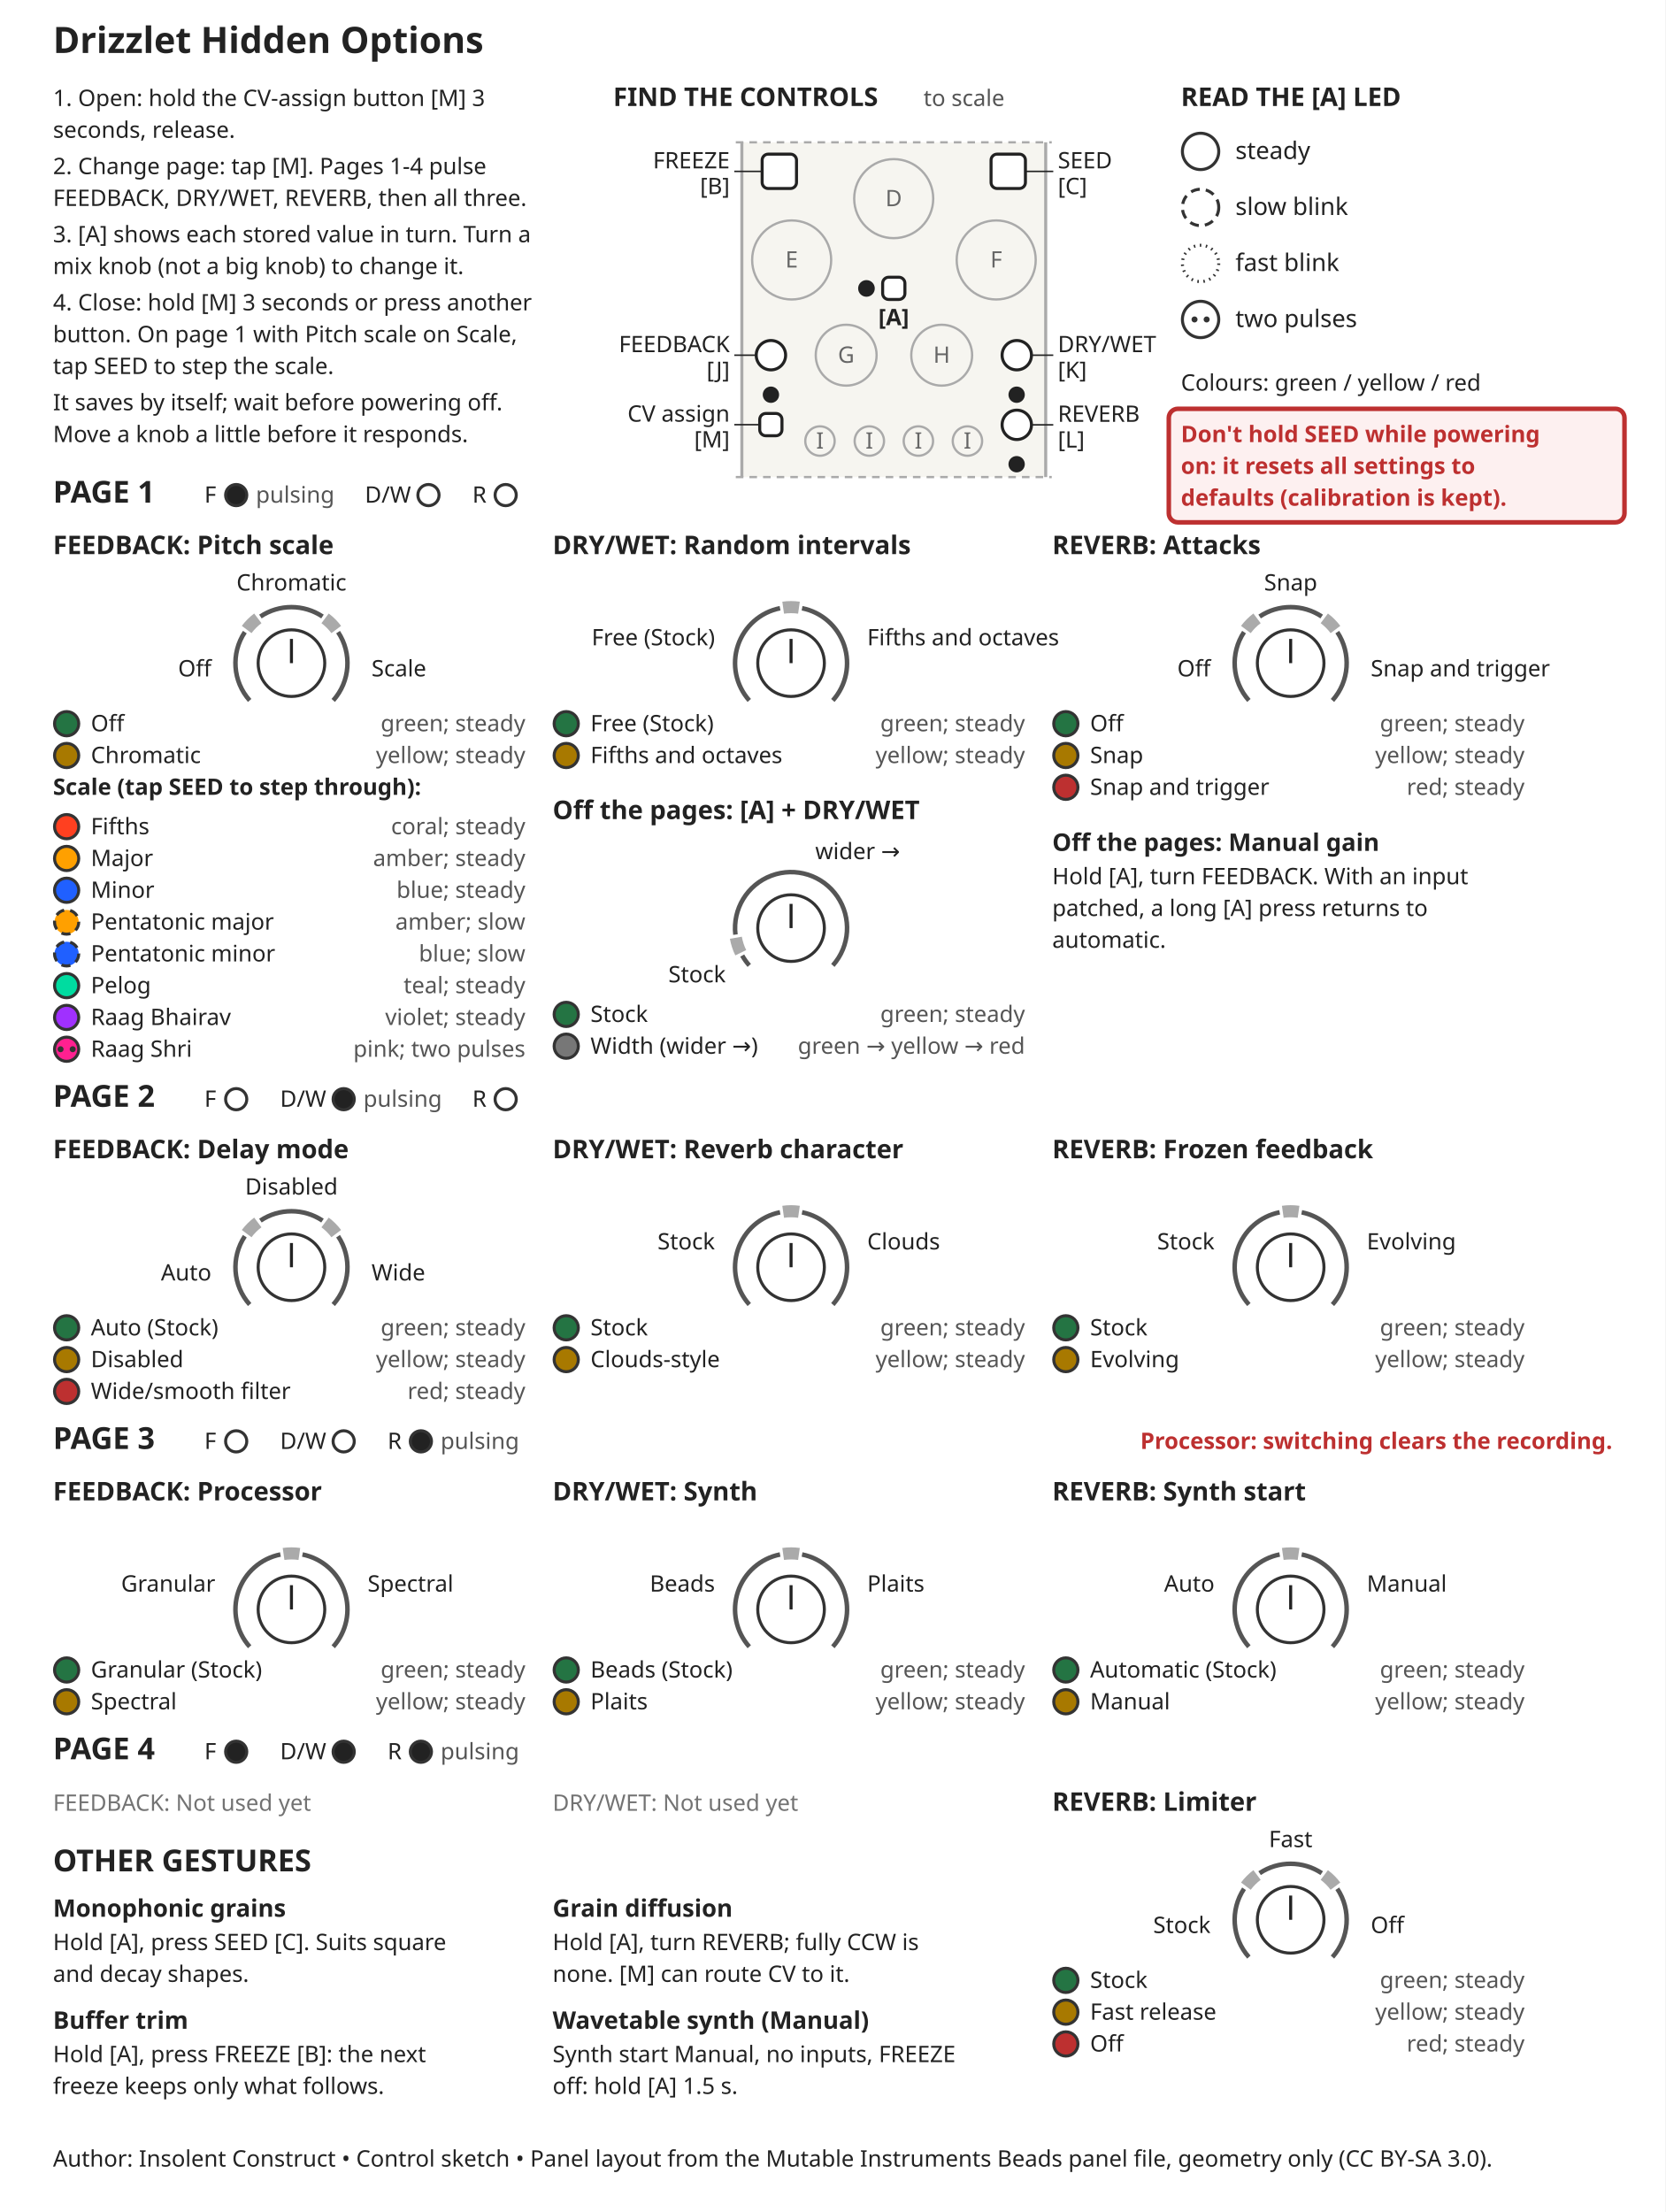
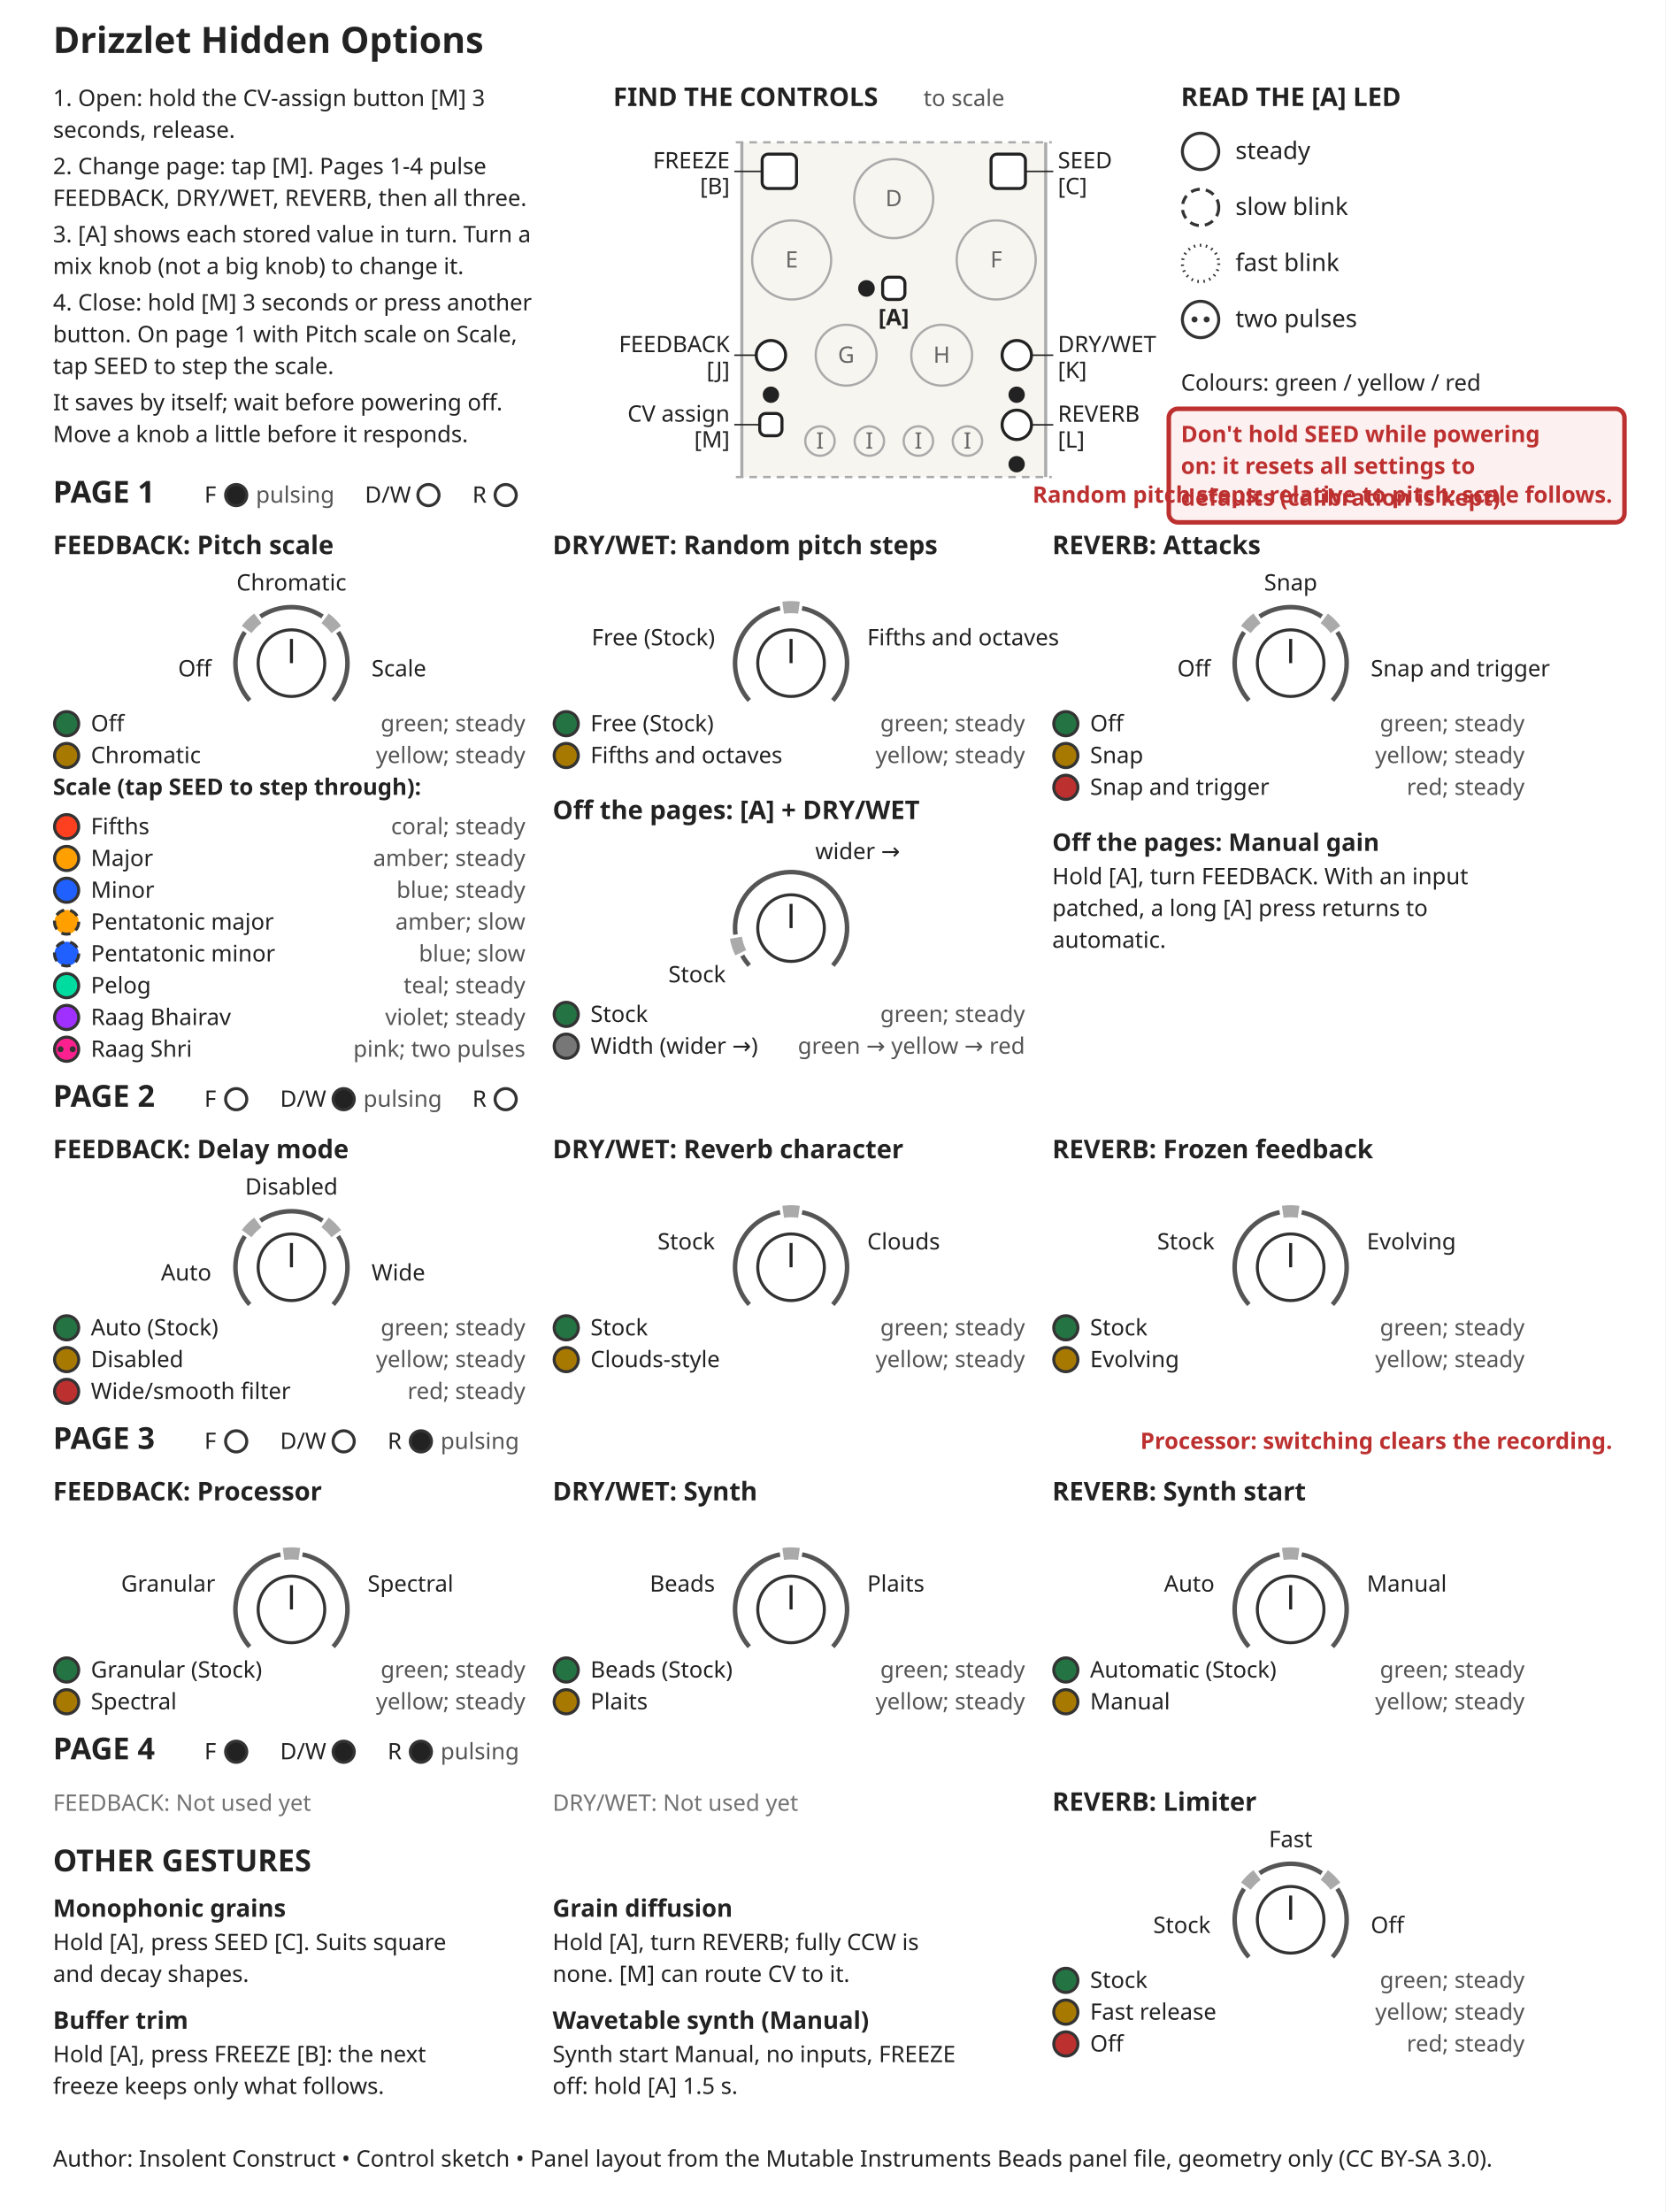
<svg xmlns="http://www.w3.org/2000/svg" width="190mm" height="252.35mm" viewBox="0 0 1100 1461" role="img" aria-labelledby="title desc">
  <rect width="100%" height="100%" fill="white" />
  <g font-family="sans-serif" fill="#222">
    <text x="35" y="35" font-size="24" font-weight="bold" fill="#222" text-anchor="start">Drizzlet Hidden Options</text>
    <text x="35" y="70" font-size="15" font-weight="normal" fill="#222" text-anchor="start">1. Open: hold the CV-assign button [M] 3</text>
    <text x="35" y="91" font-size="15" font-weight="normal" fill="#222" text-anchor="start">seconds, release.</text>
    <text x="35" y="115" font-size="15" font-weight="normal" fill="#222" text-anchor="start">2. Change page: tap [M]. Pages 1-4 pulse</text>
    <text x="35" y="136" font-size="15" font-weight="normal" fill="#222" text-anchor="start">FEEDBACK, DRY/WET, REVERB, then all three.</text>
    <text x="35" y="160" font-size="15" font-weight="normal" fill="#222" text-anchor="start">3. [A] shows each stored value in turn. Turn a</text>
    <text x="35" y="181" font-size="15" font-weight="normal" fill="#222" text-anchor="start">mix knob (not a big knob) to change it.</text>
    <text x="35" y="205" font-size="15" font-weight="normal" fill="#222" text-anchor="start">4. Close: hold [M] 3 seconds or press another</text>
    <text x="35" y="226" font-size="15" font-weight="normal" fill="#222" text-anchor="start">button. On page 1 with Pitch scale on Scale,</text>
    <text x="35" y="247" font-size="15" font-weight="normal" fill="#222" text-anchor="start">tap SEED to step the scale.</text>
    <text x="35" y="271" font-size="15" font-weight="normal" fill="#222" text-anchor="start">It saves by itself; wait before powering off.</text>
    <text x="35" y="292" font-size="15" font-weight="normal" fill="#222" text-anchor="start">Move a knob a little before it responds.</text>
    <text x="405" y="70" font-size="17" font-weight="bold" fill="#222" text-anchor="start">FIND THE CONTROLS</text>
    <text x="610" y="70" font-size="15" font-weight="normal" fill="#555" text-anchor="start">to scale</text>
    <rect x="490.0" y="94.0" width="200.7" height="221.1" fill="#f6f5f0" />
    <line x1="486.0" y1="94.0" x2="694.7" y2="94.0" stroke="#aaa" stroke-width="1.5" stroke-dasharray="5 4" />
    <line x1="486.0" y1="315.1" x2="694.7" y2="315.1" stroke="#aaa" stroke-width="1.5" stroke-dasharray="5 4" />
    <line x1="490.0" y1="94.0" x2="490.0" y2="315.1" stroke="#aaa" stroke-width="2" />
    <line x1="690.7" y1="94.0" x2="690.7" y2="315.1" stroke="#aaa" stroke-width="2" />
    <circle cx="541.6" cy="291.3" r="9.7" fill="none" stroke="#aaa" stroke-width="1.5" />
    <text x="541.6" y="296.3" font-size="15" font-weight="normal" fill="#666" text-anchor="middle">I</text>
    <circle cx="574.2" cy="291.3" r="9.7" fill="none" stroke="#aaa" stroke-width="1.5" />
    <text x="574.2" y="296.3" font-size="15" font-weight="normal" fill="#666" text-anchor="middle">I</text>
    <circle cx="606.6" cy="291.3" r="9.7" fill="none" stroke="#aaa" stroke-width="1.5" />
    <text x="606.6" y="296.3" font-size="15" font-weight="normal" fill="#666" text-anchor="middle">I</text>
    <circle cx="639.0" cy="291.3" r="9.7" fill="none" stroke="#aaa" stroke-width="1.5" />
    <text x="639.0" y="296.3" font-size="15" font-weight="normal" fill="#666" text-anchor="middle">I</text>
    <circle cx="558.9" cy="234.6" r="20.1" fill="none" stroke="#aaa" stroke-width="1.5" />
    <text x="558.9" y="239.6" font-size="15" font-weight="normal" fill="#666" text-anchor="middle">G</text>
    <circle cx="522.9" cy="171.7" r="26.1" fill="none" stroke="#aaa" stroke-width="1.5" />
    <text x="522.9" y="176.7" font-size="15" font-weight="normal" fill="#666" text-anchor="middle">E</text>
    <circle cx="658.0" cy="171.7" r="26.1" fill="none" stroke="#aaa" stroke-width="1.5" />
    <text x="658.0" y="176.7" font-size="15" font-weight="normal" fill="#666" text-anchor="middle">F</text>
    <rect x="583.0" y="183.1" width="14.7" height="14.7" rx="4" fill="white" stroke="#222" stroke-width="2" />
    <circle cx="572.3" cy="190.5" r="4.5" fill="#222" stroke="#222" stroke-width="2" />
    <rect x="501.8" y="273.1" width="14.7" height="14.7" rx="4" fill="white" stroke="#222" stroke-width="2" />
    <circle cx="622.0" cy="234.6" r="20.1" fill="none" stroke="#aaa" stroke-width="1.5" />
    <text x="622.0" y="239.6" font-size="15" font-weight="normal" fill="#666" text-anchor="middle">H</text>
    <circle cx="509.2" cy="234.6" r="9.7" fill="white" stroke="#222" stroke-width="2" />
    <circle cx="671.6" cy="234.6" r="9.7" fill="white" stroke="#222" stroke-width="2" />
    <circle cx="671.6" cy="280.6" r="9.7" fill="white" stroke="#222" stroke-width="2" />
    <circle cx="590.3" cy="131.2" r="26.1" fill="none" stroke="#aaa" stroke-width="1.5" />
    <text x="590.3" y="136.2" font-size="15" font-weight="normal" fill="#666" text-anchor="middle">D</text>
    <rect x="503.4" y="101.8" width="22.7" height="22.7" rx="4" fill="white" stroke="#222" stroke-width="2" />
    <rect x="654.6" y="101.8" width="22.7" height="22.7" rx="4" fill="white" stroke="#222" stroke-width="2" />
    <circle cx="509.2" cy="260.7" r="4.4" fill="#222" stroke="#222" stroke-width="2" />
    <circle cx="671.5" cy="260.7" r="4.4" fill="#222" stroke="#222" stroke-width="2" />
    <circle cx="671.5" cy="306.6" r="4.4" fill="#222" stroke="#222" stroke-width="2" />
    <text x="482.0" y="111.2" font-size="15" font-weight="normal" fill="#222" text-anchor="end">FREEZE</text>
    <text x="482.0" y="128.2" font-size="15" font-weight="normal" fill="#222" text-anchor="end">[B]</text>
    <line x1="485.0" y1="113.2" x2="503.4" y2="113.2" stroke="#222" stroke-width="1" />
    <text x="698.7" y="111.2" font-size="15" font-weight="normal" fill="#222" text-anchor="start">SEED</text>
    <text x="698.7" y="128.2" font-size="15" font-weight="normal" fill="#222" text-anchor="start">[C]</text>
    <line x1="695.7" y1="113.2" x2="677.3" y2="113.2" stroke="#222" stroke-width="1" />
    <text x="590.3" y="214.8" font-size="15" font-weight="bold" fill="#222" text-anchor="middle">[A]</text>
    <text x="482.0" y="232.6" font-size="15" font-weight="normal" fill="#222" text-anchor="end">FEEDBACK</text>
    <text x="482.0" y="249.6" font-size="15" font-weight="normal" fill="#222" text-anchor="end">[J]</text>
    <line x1="485.0" y1="234.6" x2="499.6" y2="234.6" stroke="#222" stroke-width="1" />
    <text x="482.0" y="278.5" font-size="15" font-weight="normal" fill="#222" text-anchor="end">CV assign</text>
    <text x="482.0" y="295.5" font-size="15" font-weight="normal" fill="#222" text-anchor="end">[M]</text>
    <line x1="485.0" y1="280.5" x2="501.8" y2="280.5" stroke="#222" stroke-width="1" />
    <text x="698.7" y="232.6" font-size="15" font-weight="normal" fill="#222" text-anchor="start">DRY/WET</text>
    <text x="698.7" y="249.6" font-size="15" font-weight="normal" fill="#222" text-anchor="start">[K]</text>
    <line x1="695.7" y1="234.6" x2="681.2" y2="234.6" stroke="#222" stroke-width="1" />
    <text x="698.7" y="278.6" font-size="15" font-weight="normal" fill="#222" text-anchor="start">REVERB</text>
    <text x="698.7" y="295.6" font-size="15" font-weight="normal" fill="#222" text-anchor="start">[L]</text>
    <line x1="695.7" y1="280.6" x2="681.2" y2="280.6" stroke="#222" stroke-width="1" />
    <text x="780" y="70" font-size="17" font-weight="bold" fill="#222" text-anchor="start">READ THE [A] LED</text>
    <circle cx="793" cy="100" r="12" fill="white" stroke="#333" stroke-width="2" />
    <text x="816" y="105" font-size="16" font-weight="normal" fill="#222" text-anchor="start">steady</text>
    <circle cx="793" cy="137" r="12" fill="white" stroke="#333" stroke-width="2" stroke-dasharray="6 4" />
    <text x="816" y="142" font-size="16" font-weight="normal" fill="#222" text-anchor="start">slow blink</text>
    <circle cx="793" cy="174" r="12" fill="white" stroke="#333" stroke-width="2" stroke-dasharray="1 3" />
    <text x="816" y="179" font-size="16" font-weight="normal" fill="#222" text-anchor="start">fast blink</text>
    <circle cx="793" cy="211" r="12" fill="white" stroke="#333" stroke-width="2" />
    <circle cx="789" cy="211" r="1" fill="#222" stroke="#333" stroke-width="2" />
    <circle cx="797" cy="211" r="1" fill="#222" stroke="#333" stroke-width="2" />
    <text x="816" y="216" font-size="16" font-weight="normal" fill="#222" text-anchor="start">two pulses</text>
    <text x="780" y="258" font-size="15" font-weight="normal" fill="#222" text-anchor="start">Colours: green / yellow / red</text>
    <rect x="772" y="270" width="301" height="75" rx="6" fill="#fdf0f0" stroke="#bd3030" stroke-width="3" />
    <text x="780" y="292" font-size="15" font-weight="bold" fill="#bd3030" text-anchor="start">Don't hold SEED while powering</text>
    <text x="780" y="313" font-size="15" font-weight="bold" fill="#bd3030" text-anchor="start">on: it resets all settings to</text>
    <text x="780" y="334" font-size="15" font-weight="bold" fill="#bd3030" text-anchor="start">defaults (calibration is kept).</text>
    <text x="35" y="332" font-size="20" font-weight="bold" fill="#222" text-anchor="start">PAGE 1</text>
    <text x="135" y="332" font-size="15" font-weight="normal" fill="#222" text-anchor="start">F</text>
    <circle cx="156" cy="327" r="7" fill="#222" stroke="#333" stroke-width="2" />
    <text x="169" y="332" font-size="15" font-weight="normal" fill="#555" text-anchor="start">pulsing</text>
    <text x="241" y="332" font-size="15" font-weight="normal" fill="#222" text-anchor="start">D/W</text>
    <circle cx="283" cy="327" r="7" fill="white" stroke="#333" stroke-width="2" />
    <text x="312" y="332" font-size="15" font-weight="normal" fill="#222" text-anchor="start">R</text>
    <circle cx="334" cy="327" r="7" fill="white" stroke="#333" stroke-width="2" />
+     <text x="1065" y="332" font-size="15" font-weight="bold" fill="#bd3030" text-anchor="end">Random pitch steps: relative to pitch; scale follows.</text>
    <text x="35" y="366" font-size="17" font-weight="bold" fill="#222" text-anchor="start">FEEDBACK: Pitch scale</text>
    <circle cx="192.5" cy="438" r="22" fill="white" stroke="#333" stroke-width="2" />
    <path d="M 192.5 438 v -16" stroke="#222" stroke-width="2" />
    <path d="M 164.900 462.642 A 37 37 0 0 1 161.703 417.492" fill="none" stroke="#555" stroke-width="3" />
    <text x="139.63" y="446.74" font-size="15" font-weight="normal" fill="#222" text-anchor="end">Off</text>
    <path d="M 171.992 407.203 A 37 37 0 0 1 213.008 407.203" fill="none" stroke="#555" stroke-width="3" />
    <text x="192.5" y="390.0" font-size="15" font-weight="normal" fill="#222" text-anchor="middle">Chromatic</text>
    <path d="M 223.297 417.492 A 37 37 0 0 1 220.100 462.642" fill="none" stroke="#555" stroke-width="3" />
    <text x="245.37" y="446.74" font-size="15" font-weight="normal" fill="#222" text-anchor="start">Scale</text>
    <path d="M 162.912 415.784 A 37 37 0 0 1 170.284 408.412" fill="none" stroke="#aaa" stroke-width="8" />
    <path d="M 214.716 408.412 A 37 37 0 0 1 222.088 415.784" fill="none" stroke="#aaa" stroke-width="8" />
    <circle cx="44" cy="478" r="8" fill="#247443" stroke="#333" stroke-width="2" />
    <text x="60" y="483" font-size="15" font-weight="normal" fill="#222" text-anchor="start">Off</text>
    <text x="347" y="483" font-size="15" font-weight="normal" fill="#555" text-anchor="end">green; steady</text>
    <circle cx="44" cy="499" r="8" fill="#a87900" stroke="#333" stroke-width="2" />
    <text x="60" y="504" font-size="15" font-weight="normal" fill="#222" text-anchor="start">Chromatic</text>
    <text x="347" y="504" font-size="15" font-weight="normal" fill="#555" text-anchor="end">yellow; steady</text>
    <text x="35" y="525" font-size="15" font-weight="bold" fill="#222" text-anchor="start">Scale (tap SEED to step through):</text>
    <circle cx="44" cy="546" r="8" fill="#ff4020" stroke="#333" stroke-width="2" />
    <text x="60" y="551" font-size="15" font-weight="normal" fill="#222" text-anchor="start">Fifths</text>
    <text x="347" y="551" font-size="15" font-weight="normal" fill="#555" text-anchor="end">coral; steady</text>
    <circle cx="44" cy="567" r="8" fill="#ffa000" stroke="#333" stroke-width="2" />
    <text x="60" y="572" font-size="15" font-weight="normal" fill="#222" text-anchor="start">Major</text>
    <text x="347" y="572" font-size="15" font-weight="normal" fill="#555" text-anchor="end">amber; steady</text>
    <circle cx="44" cy="588" r="8" fill="#2060ff" stroke="#333" stroke-width="2" />
    <text x="60" y="593" font-size="15" font-weight="normal" fill="#222" text-anchor="start">Minor</text>
    <text x="347" y="593" font-size="15" font-weight="normal" fill="#555" text-anchor="end">blue; steady</text>
    <circle cx="44" cy="609" r="8" fill="#ffa000" stroke="#333" stroke-width="2" stroke-dasharray="6 4" />
    <text x="60" y="614" font-size="15" font-weight="normal" fill="#222" text-anchor="start">Pentatonic major</text>
    <text x="347" y="614" font-size="15" font-weight="normal" fill="#555" text-anchor="end">amber; slow</text>
    <circle cx="44" cy="630" r="8" fill="#2060ff" stroke="#333" stroke-width="2" stroke-dasharray="6 4" />
    <text x="60" y="635" font-size="15" font-weight="normal" fill="#222" text-anchor="start">Pentatonic minor</text>
    <text x="347" y="635" font-size="15" font-weight="normal" fill="#555" text-anchor="end">blue; slow</text>
    <circle cx="44" cy="651" r="8" fill="#00dca0" stroke="#333" stroke-width="2" />
    <text x="60" y="656" font-size="15" font-weight="normal" fill="#222" text-anchor="start">Pelog</text>
    <text x="347" y="656" font-size="15" font-weight="normal" fill="#555" text-anchor="end">teal; steady</text>
    <circle cx="44" cy="672" r="8" fill="#a030ff" stroke="#333" stroke-width="2" />
    <text x="60" y="677" font-size="15" font-weight="normal" fill="#222" text-anchor="start">Raag Bhairav</text>
    <text x="347" y="677" font-size="15" font-weight="normal" fill="#555" text-anchor="end">violet; steady</text>
    <circle cx="44" cy="693" r="8" fill="#ff2090" stroke="#333" stroke-width="2" />
    <circle cx="40" cy="693" r="1" fill="#222" stroke="#333" stroke-width="2" />
    <circle cx="48" cy="693" r="1" fill="#222" stroke="#333" stroke-width="2" />
    <text x="60" y="698" font-size="15" font-weight="normal" fill="#222" text-anchor="start">Raag Shri</text>
    <text x="347" y="698" font-size="15" font-weight="normal" fill="#555" text-anchor="end">pink; two pulses</text>
-     <text x="365" y="366" font-size="17" font-weight="bold" fill="#222" text-anchor="start">DRY/WET: Random intervals</text>
+     <text x="365" y="366" font-size="17" font-weight="bold" fill="#222" text-anchor="start">DRY/WET: Random pitch steps</text>
    <circle cx="522.5" cy="438" r="22" fill="white" stroke="#333" stroke-width="2" />
    <path d="M 522.5 438 v -16" stroke="#222" stroke-width="2" />
    <path d="M 494.900 462.642 A 37 37 0 0 1 515.225 401.722" fill="none" stroke="#555" stroke-width="3" />
    <text x="472.22" y="426.23" font-size="15" font-weight="normal" fill="#222" text-anchor="end">Free (Stock)</text>
    <path d="M 529.775 401.722 A 37 37 0 0 1 550.100 462.642" fill="none" stroke="#555" stroke-width="3" />
    <text x="572.78" y="426.23" font-size="15" font-weight="normal" fill="#222" text-anchor="start">Fifths and octaves</text>
    <path d="M 517.287 401.369 A 37 37 0 0 1 527.713 401.369" fill="none" stroke="#aaa" stroke-width="8" />
    <circle cx="374" cy="478" r="8" fill="#247443" stroke="#333" stroke-width="2" />
    <text x="390" y="483" font-size="15" font-weight="normal" fill="#222" text-anchor="start">Free (Stock)</text>
    <text x="677" y="483" font-size="15" font-weight="normal" fill="#555" text-anchor="end">green; steady</text>
    <circle cx="374" cy="499" r="8" fill="#a87900" stroke="#333" stroke-width="2" />
    <text x="390" y="504" font-size="15" font-weight="normal" fill="#222" text-anchor="start">Fifths and octaves</text>
    <text x="677" y="504" font-size="15" font-weight="normal" fill="#555" text-anchor="end">yellow; steady</text>
    <text x="695" y="366" font-size="17" font-weight="bold" fill="#222" text-anchor="start">REVERB: Attacks</text>
    <circle cx="852.5" cy="438" r="22" fill="white" stroke="#333" stroke-width="2" />
    <path d="M 852.5 438 v -16" stroke="#222" stroke-width="2" />
    <path d="M 824.900 462.642 A 37 37 0 0 1 821.703 417.492" fill="none" stroke="#555" stroke-width="3" />
    <text x="799.63" y="446.74" font-size="15" font-weight="normal" fill="#222" text-anchor="end">Off</text>
    <path d="M 831.992 407.203 A 37 37 0 0 1 873.008 407.203" fill="none" stroke="#555" stroke-width="3" />
    <text x="852.5" y="390.0" font-size="15" font-weight="normal" fill="#222" text-anchor="middle">Snap</text>
    <path d="M 883.297 417.492 A 37 37 0 0 1 880.100 462.642" fill="none" stroke="#555" stroke-width="3" />
    <text x="905.37" y="446.74" font-size="15" font-weight="normal" fill="#222" text-anchor="start">Snap and trigger</text>
    <path d="M 822.912 415.784 A 37 37 0 0 1 830.284 408.412" fill="none" stroke="#aaa" stroke-width="8" />
    <path d="M 874.716 408.412 A 37 37 0 0 1 882.088 415.784" fill="none" stroke="#aaa" stroke-width="8" />
    <circle cx="704" cy="478" r="8" fill="#247443" stroke="#333" stroke-width="2" />
    <text x="720" y="483" font-size="15" font-weight="normal" fill="#222" text-anchor="start">Off</text>
    <text x="1007" y="483" font-size="15" font-weight="normal" fill="#555" text-anchor="end">green; steady</text>
    <circle cx="704" cy="499" r="8" fill="#a87900" stroke="#333" stroke-width="2" />
    <text x="720" y="504" font-size="15" font-weight="normal" fill="#222" text-anchor="start">Snap</text>
    <text x="1007" y="504" font-size="15" font-weight="normal" fill="#555" text-anchor="end">yellow; steady</text>
    <circle cx="704" cy="520" r="8" fill="#bd3030" stroke="#333" stroke-width="2" />
    <text x="720" y="525" font-size="15" font-weight="normal" fill="#222" text-anchor="start">Snap and trigger</text>
    <text x="1007" y="525" font-size="15" font-weight="normal" fill="#555" text-anchor="end">red; steady</text>
    <text x="365" y="541" font-size="17" font-weight="bold" fill="#222" text-anchor="start">Off the pages: [A] + DRY/WET</text>
    <circle cx="522.5" cy="613" r="22" fill="white" stroke="#333" stroke-width="2" />
    <path d="M 522.5 613 v -16" stroke="#222" stroke-width="2" />
    <path d="M 494.900 637.642 A 37 37 0 0 1 490.246 631.130" fill="none" stroke="#555" stroke-width="3" />
    <text x="479.38" y="648.81" font-size="15" font-weight="normal" fill="#222" text-anchor="end">Stock</text>
    <path d="M 485.750 617.291 A 37 37 0 1 1 550.100 637.642" fill="none" stroke="#555" stroke-width="3" />
    <text x="538.48" y="567.47" font-size="15" font-weight="normal" fill="#222" text-anchor="start">wider →</text>
    <path d="M 489.273 629.278 A 37 37 0 0 1 486.051 619.361" fill="none" stroke="#aaa" stroke-width="8" />
    <circle cx="374" cy="670" r="8" fill="#247443" stroke="#333" stroke-width="2" />
    <text x="390" y="675" font-size="15" font-weight="normal" fill="#222" text-anchor="start">Stock</text>
    <text x="677" y="675" font-size="15" font-weight="normal" fill="#555" text-anchor="end">green; steady</text>
    <circle cx="374" cy="691" r="8" fill="#777" stroke="#333" stroke-width="2" />
    <text x="390" y="696" font-size="15" font-weight="normal" fill="#222" text-anchor="start">Width (wider →)</text>
    <text x="677" y="696" font-size="15" font-weight="normal" fill="#555" text-anchor="end">green → yellow → red</text>
    <text x="695" y="562" font-size="16" font-weight="bold" fill="#222" text-anchor="start">Off the pages: Manual gain</text>
    <text x="695" y="584" font-size="15" font-weight="normal" fill="#222" text-anchor="start">Hold [A], turn FEEDBACK. With an input</text>
    <text x="695" y="605" font-size="15" font-weight="normal" fill="#222" text-anchor="start">patched, a long [A] press returns to</text>
    <text x="695" y="626" font-size="15" font-weight="normal" fill="#222" text-anchor="start">automatic.</text>
    <text x="35" y="731" font-size="20" font-weight="bold" fill="#222" text-anchor="start">PAGE 2</text>
    <text x="135" y="731" font-size="15" font-weight="normal" fill="#222" text-anchor="start">F</text>
    <circle cx="156" cy="726" r="7" fill="white" stroke="#333" stroke-width="2" />
    <text x="185" y="731" font-size="15" font-weight="normal" fill="#222" text-anchor="start">D/W</text>
    <circle cx="227" cy="726" r="7" fill="#222" stroke="#333" stroke-width="2" />
    <text x="240" y="731" font-size="15" font-weight="normal" fill="#555" text-anchor="start">pulsing</text>
    <text x="312" y="731" font-size="15" font-weight="normal" fill="#222" text-anchor="start">R</text>
    <circle cx="334" cy="726" r="7" fill="white" stroke="#333" stroke-width="2" />
    <text x="35" y="765" font-size="17" font-weight="bold" fill="#222" text-anchor="start">FEEDBACK: Delay mode</text>
    <circle cx="192.5" cy="837" r="22" fill="white" stroke="#333" stroke-width="2" />
    <path d="M 192.5 837 v -16" stroke="#222" stroke-width="2" />
    <path d="M 164.900 861.642 A 37 37 0 0 1 161.703 816.492" fill="none" stroke="#555" stroke-width="3" />
    <text x="139.63" y="845.74" font-size="15" font-weight="normal" fill="#222" text-anchor="end">Auto</text>
    <path d="M 171.992 806.203 A 37 37 0 0 1 213.008 806.203" fill="none" stroke="#555" stroke-width="3" />
    <text x="192.5" y="789.0" font-size="15" font-weight="normal" fill="#222" text-anchor="middle">Disabled</text>
    <path d="M 223.297 816.492 A 37 37 0 0 1 220.100 861.642" fill="none" stroke="#555" stroke-width="3" />
    <text x="245.37" y="845.74" font-size="15" font-weight="normal" fill="#222" text-anchor="start">Wide</text>
    <path d="M 162.912 814.784 A 37 37 0 0 1 170.284 807.412" fill="none" stroke="#aaa" stroke-width="8" />
    <path d="M 214.716 807.412 A 37 37 0 0 1 222.088 814.784" fill="none" stroke="#aaa" stroke-width="8" />
    <circle cx="44" cy="877" r="8" fill="#247443" stroke="#333" stroke-width="2" />
    <text x="60" y="882" font-size="15" font-weight="normal" fill="#222" text-anchor="start">Auto (Stock)</text>
    <text x="347" y="882" font-size="15" font-weight="normal" fill="#555" text-anchor="end">green; steady</text>
    <circle cx="44" cy="898" r="8" fill="#a87900" stroke="#333" stroke-width="2" />
    <text x="60" y="903" font-size="15" font-weight="normal" fill="#222" text-anchor="start">Disabled</text>
    <text x="347" y="903" font-size="15" font-weight="normal" fill="#555" text-anchor="end">yellow; steady</text>
    <circle cx="44" cy="919" r="8" fill="#bd3030" stroke="#333" stroke-width="2" />
    <text x="60" y="924" font-size="15" font-weight="normal" fill="#222" text-anchor="start">Wide/smooth filter</text>
    <text x="347" y="924" font-size="15" font-weight="normal" fill="#555" text-anchor="end">red; steady</text>
    <text x="365" y="765" font-size="17" font-weight="bold" fill="#222" text-anchor="start">DRY/WET: Reverb character</text>
    <circle cx="522.5" cy="837" r="22" fill="white" stroke="#333" stroke-width="2" />
    <path d="M 522.5 837 v -16" stroke="#222" stroke-width="2" />
    <path d="M 494.900 861.642 A 37 37 0 0 1 515.225 800.722" fill="none" stroke="#555" stroke-width="3" />
    <text x="472.22" y="825.23" font-size="15" font-weight="normal" fill="#222" text-anchor="end">Stock</text>
    <path d="M 529.775 800.722 A 37 37 0 0 1 550.100 861.642" fill="none" stroke="#555" stroke-width="3" />
    <text x="572.78" y="825.23" font-size="15" font-weight="normal" fill="#222" text-anchor="start">Clouds</text>
    <path d="M 517.287 800.369 A 37 37 0 0 1 527.713 800.369" fill="none" stroke="#aaa" stroke-width="8" />
    <circle cx="374" cy="877" r="8" fill="#247443" stroke="#333" stroke-width="2" />
    <text x="390" y="882" font-size="15" font-weight="normal" fill="#222" text-anchor="start">Stock</text>
    <text x="677" y="882" font-size="15" font-weight="normal" fill="#555" text-anchor="end">green; steady</text>
    <circle cx="374" cy="898" r="8" fill="#a87900" stroke="#333" stroke-width="2" />
    <text x="390" y="903" font-size="15" font-weight="normal" fill="#222" text-anchor="start">Clouds-style</text>
    <text x="677" y="903" font-size="15" font-weight="normal" fill="#555" text-anchor="end">yellow; steady</text>
    <text x="695" y="765" font-size="17" font-weight="bold" fill="#222" text-anchor="start">REVERB: Frozen feedback</text>
    <circle cx="852.5" cy="837" r="22" fill="white" stroke="#333" stroke-width="2" />
    <path d="M 852.5 837 v -16" stroke="#222" stroke-width="2" />
    <path d="M 824.900 861.642 A 37 37 0 0 1 845.225 800.722" fill="none" stroke="#555" stroke-width="3" />
    <text x="802.22" y="825.23" font-size="15" font-weight="normal" fill="#222" text-anchor="end">Stock</text>
    <path d="M 859.775 800.722 A 37 37 0 0 1 880.100 861.642" fill="none" stroke="#555" stroke-width="3" />
    <text x="902.78" y="825.23" font-size="15" font-weight="normal" fill="#222" text-anchor="start">Evolving</text>
    <path d="M 847.287 800.369 A 37 37 0 0 1 857.713 800.369" fill="none" stroke="#aaa" stroke-width="8" />
    <circle cx="704" cy="877" r="8" fill="#247443" stroke="#333" stroke-width="2" />
    <text x="720" y="882" font-size="15" font-weight="normal" fill="#222" text-anchor="start">Stock</text>
    <text x="1007" y="882" font-size="15" font-weight="normal" fill="#555" text-anchor="end">green; steady</text>
    <circle cx="704" cy="898" r="8" fill="#a87900" stroke="#333" stroke-width="2" />
    <text x="720" y="903" font-size="15" font-weight="normal" fill="#222" text-anchor="start">Evolving</text>
    <text x="1007" y="903" font-size="15" font-weight="normal" fill="#555" text-anchor="end">yellow; steady</text>
    <text x="35" y="957" font-size="20" font-weight="bold" fill="#222" text-anchor="start">PAGE 3</text>
    <text x="135" y="957" font-size="15" font-weight="normal" fill="#222" text-anchor="start">F</text>
    <circle cx="156" cy="952" r="7" fill="white" stroke="#333" stroke-width="2" />
    <text x="185" y="957" font-size="15" font-weight="normal" fill="#222" text-anchor="start">D/W</text>
    <circle cx="227" cy="952" r="7" fill="white" stroke="#333" stroke-width="2" />
    <text x="256" y="957" font-size="15" font-weight="normal" fill="#222" text-anchor="start">R</text>
    <circle cx="278" cy="952" r="7" fill="#222" stroke="#333" stroke-width="2" />
    <text x="291" y="957" font-size="15" font-weight="normal" fill="#555" text-anchor="start">pulsing</text>
    <text x="1065" y="957" font-size="15" font-weight="bold" fill="#bd3030" text-anchor="end">Processor: switching clears the recording.</text>
    <text x="35" y="991" font-size="17" font-weight="bold" fill="#222" text-anchor="start">FEEDBACK: Processor</text>
    <circle cx="192.5" cy="1063" r="22" fill="white" stroke="#333" stroke-width="2" />
    <path d="M 192.5 1063 v -16" stroke="#222" stroke-width="2" />
    <path d="M 164.900 1087.642 A 37 37 0 0 1 185.225 1026.722" fill="none" stroke="#555" stroke-width="3" />
    <text x="142.22" y="1051.23" font-size="15" font-weight="normal" fill="#222" text-anchor="end">Granular</text>
    <path d="M 199.775 1026.722 A 37 37 0 0 1 220.100 1087.642" fill="none" stroke="#555" stroke-width="3" />
    <text x="242.78" y="1051.23" font-size="15" font-weight="normal" fill="#222" text-anchor="start">Spectral</text>
    <path d="M 187.287 1026.369 A 37 37 0 0 1 197.713 1026.369" fill="none" stroke="#aaa" stroke-width="8" />
    <circle cx="44" cy="1103" r="8" fill="#247443" stroke="#333" stroke-width="2" />
    <text x="60" y="1108" font-size="15" font-weight="normal" fill="#222" text-anchor="start">Granular (Stock)</text>
    <text x="347" y="1108" font-size="15" font-weight="normal" fill="#555" text-anchor="end">green; steady</text>
    <circle cx="44" cy="1124" r="8" fill="#a87900" stroke="#333" stroke-width="2" />
    <text x="60" y="1129" font-size="15" font-weight="normal" fill="#222" text-anchor="start">Spectral</text>
    <text x="347" y="1129" font-size="15" font-weight="normal" fill="#555" text-anchor="end">yellow; steady</text>
    <text x="365" y="991" font-size="17" font-weight="bold" fill="#222" text-anchor="start">DRY/WET: Synth</text>
    <circle cx="522.5" cy="1063" r="22" fill="white" stroke="#333" stroke-width="2" />
    <path d="M 522.5 1063 v -16" stroke="#222" stroke-width="2" />
    <path d="M 494.900 1087.642 A 37 37 0 0 1 515.225 1026.722" fill="none" stroke="#555" stroke-width="3" />
    <text x="472.22" y="1051.23" font-size="15" font-weight="normal" fill="#222" text-anchor="end">Beads</text>
    <path d="M 529.775 1026.722 A 37 37 0 0 1 550.100 1087.642" fill="none" stroke="#555" stroke-width="3" />
    <text x="572.78" y="1051.23" font-size="15" font-weight="normal" fill="#222" text-anchor="start">Plaits</text>
    <path d="M 517.287 1026.369 A 37 37 0 0 1 527.713 1026.369" fill="none" stroke="#aaa" stroke-width="8" />
    <circle cx="374" cy="1103" r="8" fill="#247443" stroke="#333" stroke-width="2" />
    <text x="390" y="1108" font-size="15" font-weight="normal" fill="#222" text-anchor="start">Beads (Stock)</text>
    <text x="677" y="1108" font-size="15" font-weight="normal" fill="#555" text-anchor="end">green; steady</text>
    <circle cx="374" cy="1124" r="8" fill="#a87900" stroke="#333" stroke-width="2" />
    <text x="390" y="1129" font-size="15" font-weight="normal" fill="#222" text-anchor="start">Plaits</text>
    <text x="677" y="1129" font-size="15" font-weight="normal" fill="#555" text-anchor="end">yellow; steady</text>
    <text x="695" y="991" font-size="17" font-weight="bold" fill="#222" text-anchor="start">REVERB: Synth start</text>
    <circle cx="852.5" cy="1063" r="22" fill="white" stroke="#333" stroke-width="2" />
    <path d="M 852.5 1063 v -16" stroke="#222" stroke-width="2" />
    <path d="M 824.900 1087.642 A 37 37 0 0 1 845.225 1026.722" fill="none" stroke="#555" stroke-width="3" />
    <text x="802.22" y="1051.23" font-size="15" font-weight="normal" fill="#222" text-anchor="end">Auto</text>
    <path d="M 859.775 1026.722 A 37 37 0 0 1 880.100 1087.642" fill="none" stroke="#555" stroke-width="3" />
    <text x="902.78" y="1051.23" font-size="15" font-weight="normal" fill="#222" text-anchor="start">Manual</text>
    <path d="M 847.287 1026.369 A 37 37 0 0 1 857.713 1026.369" fill="none" stroke="#aaa" stroke-width="8" />
    <circle cx="704" cy="1103" r="8" fill="#247443" stroke="#333" stroke-width="2" />
    <text x="720" y="1108" font-size="15" font-weight="normal" fill="#222" text-anchor="start">Automatic (Stock)</text>
    <text x="1007" y="1108" font-size="15" font-weight="normal" fill="#555" text-anchor="end">green; steady</text>
    <circle cx="704" cy="1124" r="8" fill="#a87900" stroke="#333" stroke-width="2" />
    <text x="720" y="1129" font-size="15" font-weight="normal" fill="#222" text-anchor="start">Manual</text>
    <text x="1007" y="1129" font-size="15" font-weight="normal" fill="#555" text-anchor="end">yellow; steady</text>
    <text x="35" y="1162" font-size="20" font-weight="bold" fill="#222" text-anchor="start">PAGE 4</text>
    <text x="135" y="1162" font-size="15" font-weight="normal" fill="#222" text-anchor="start">F</text>
    <circle cx="156" cy="1157" r="7" fill="#222" stroke="#333" stroke-width="2" />
    <text x="185" y="1162" font-size="15" font-weight="normal" fill="#222" text-anchor="start">D/W</text>
    <circle cx="227" cy="1157" r="7" fill="#222" stroke="#333" stroke-width="2" />
    <text x="256" y="1162" font-size="15" font-weight="normal" fill="#222" text-anchor="start">R</text>
    <circle cx="278" cy="1157" r="7" fill="#222" stroke="#333" stroke-width="2" />
    <text x="291" y="1162" font-size="15" font-weight="normal" fill="#555" text-anchor="start">pulsing</text>
    <text x="35" y="1196" font-size="15" font-weight="normal" fill="#737373" text-anchor="start">FEEDBACK: Not used yet</text>
    <text x="365" y="1196" font-size="15" font-weight="normal" fill="#737373" text-anchor="start">DRY/WET: Not used yet</text>
    <text x="695" y="1196" font-size="17" font-weight="bold" fill="#222" text-anchor="start">REVERB: Limiter</text>
    <circle cx="852.5" cy="1268" r="22" fill="white" stroke="#333" stroke-width="2" />
    <path d="M 852.5 1268 v -16" stroke="#222" stroke-width="2" />
    <path d="M 824.900 1292.642 A 37 37 0 0 1 821.703 1247.492" fill="none" stroke="#555" stroke-width="3" />
    <text x="799.63" y="1276.74" font-size="15" font-weight="normal" fill="#222" text-anchor="end">Stock</text>
    <path d="M 831.992 1237.203 A 37 37 0 0 1 873.008 1237.203" fill="none" stroke="#555" stroke-width="3" />
    <text x="852.5" y="1220.0" font-size="15" font-weight="normal" fill="#222" text-anchor="middle">Fast</text>
    <path d="M 883.297 1247.492 A 37 37 0 0 1 880.100 1292.642" fill="none" stroke="#555" stroke-width="3" />
    <text x="905.37" y="1276.74" font-size="15" font-weight="normal" fill="#222" text-anchor="start">Off</text>
    <path d="M 822.912 1245.784 A 37 37 0 0 1 830.284 1238.412" fill="none" stroke="#aaa" stroke-width="8" />
    <path d="M 874.716 1238.412 A 37 37 0 0 1 882.088 1245.784" fill="none" stroke="#aaa" stroke-width="8" />
    <circle cx="704" cy="1308" r="8" fill="#247443" stroke="#333" stroke-width="2" />
    <text x="720" y="1313" font-size="15" font-weight="normal" fill="#222" text-anchor="start">Stock</text>
    <text x="1007" y="1313" font-size="15" font-weight="normal" fill="#555" text-anchor="end">green; steady</text>
    <circle cx="704" cy="1329" r="8" fill="#a87900" stroke="#333" stroke-width="2" />
    <text x="720" y="1334" font-size="15" font-weight="normal" fill="#222" text-anchor="start">Fast release</text>
    <text x="1007" y="1334" font-size="15" font-weight="normal" fill="#555" text-anchor="end">yellow; steady</text>
    <circle cx="704" cy="1350" r="8" fill="#bd3030" stroke="#333" stroke-width="2" />
    <text x="720" y="1355" font-size="15" font-weight="normal" fill="#222" text-anchor="start">Off</text>
    <text x="1007" y="1355" font-size="15" font-weight="normal" fill="#555" text-anchor="end">red; steady</text>
    <text x="35" y="1236" font-size="20" font-weight="bold" fill="#222" text-anchor="start">OTHER GESTURES</text>
    <text x="35" y="1266" font-size="16" font-weight="bold" fill="#222" text-anchor="start">Monophonic grains</text>
    <text x="35" y="1288" font-size="15" font-weight="normal" fill="#222" text-anchor="start">Hold [A], press SEED [C]. Suits square</text>
    <text x="35" y="1309" font-size="15" font-weight="normal" fill="#222" text-anchor="start">and decay shapes.</text>
    <text x="35" y="1340" font-size="16" font-weight="bold" fill="#222" text-anchor="start">Buffer trim</text>
    <text x="35" y="1362" font-size="15" font-weight="normal" fill="#222" text-anchor="start">Hold [A], press FREEZE [B]: the next</text>
    <text x="35" y="1383" font-size="15" font-weight="normal" fill="#222" text-anchor="start">freeze keeps only what follows.</text>
    <text x="365" y="1266" font-size="16" font-weight="bold" fill="#222" text-anchor="start">Grain diffusion</text>
    <text x="365" y="1288" font-size="15" font-weight="normal" fill="#222" text-anchor="start">Hold [A], turn REVERB; fully CCW is</text>
    <text x="365" y="1309" font-size="15" font-weight="normal" fill="#222" text-anchor="start">none. [M] can route CV to it.</text>
    <text x="365" y="1340" font-size="16" font-weight="bold" fill="#222" text-anchor="start">Wavetable synth (Manual)</text>
    <text x="365" y="1362" font-size="15" font-weight="normal" fill="#222" text-anchor="start">Synth start Manual, no inputs, FREEZE</text>
    <text x="365" y="1383" font-size="15" font-weight="normal" fill="#222" text-anchor="start">off: hold [A] 1.5 s.</text>
    <text x="35" y="1431" font-size="15" font-weight="normal" fill="#222" text-anchor="start">Author: Insolent Construct • Control sketch • Panel layout from the Mutable Instruments Beads panel file, geometry only (CC BY-SA 3.0).</text>
  </g>
</svg>
